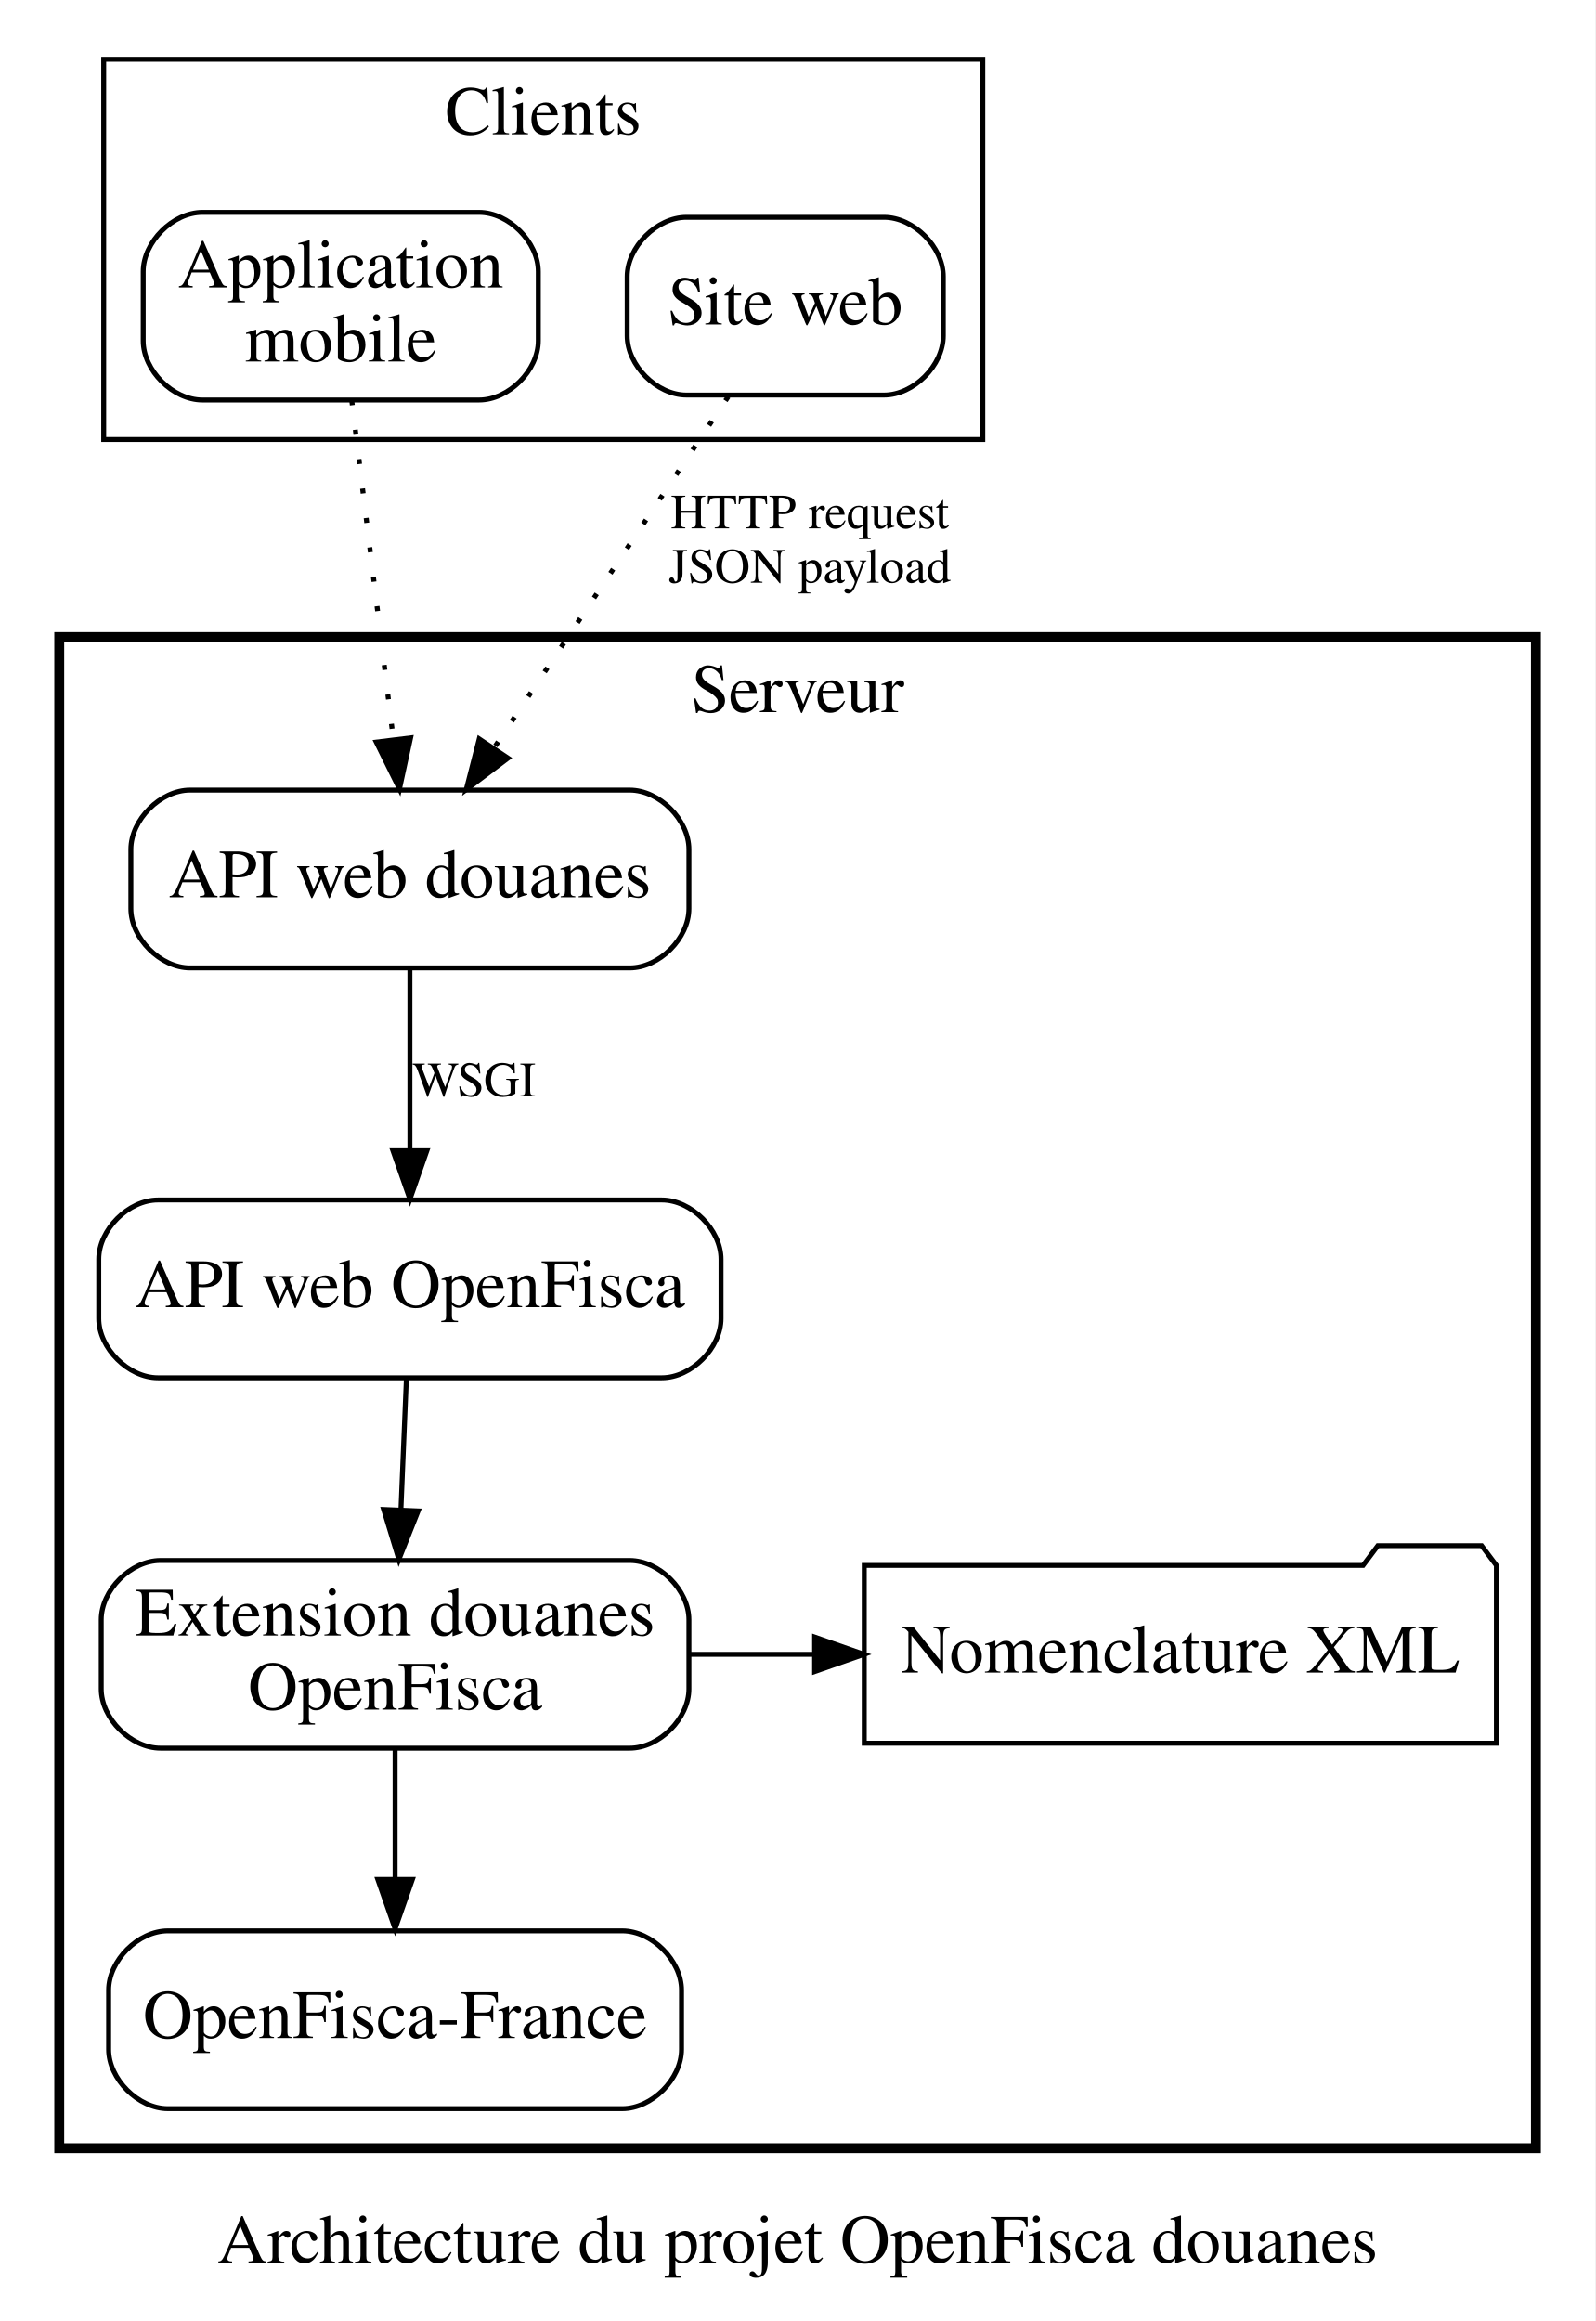
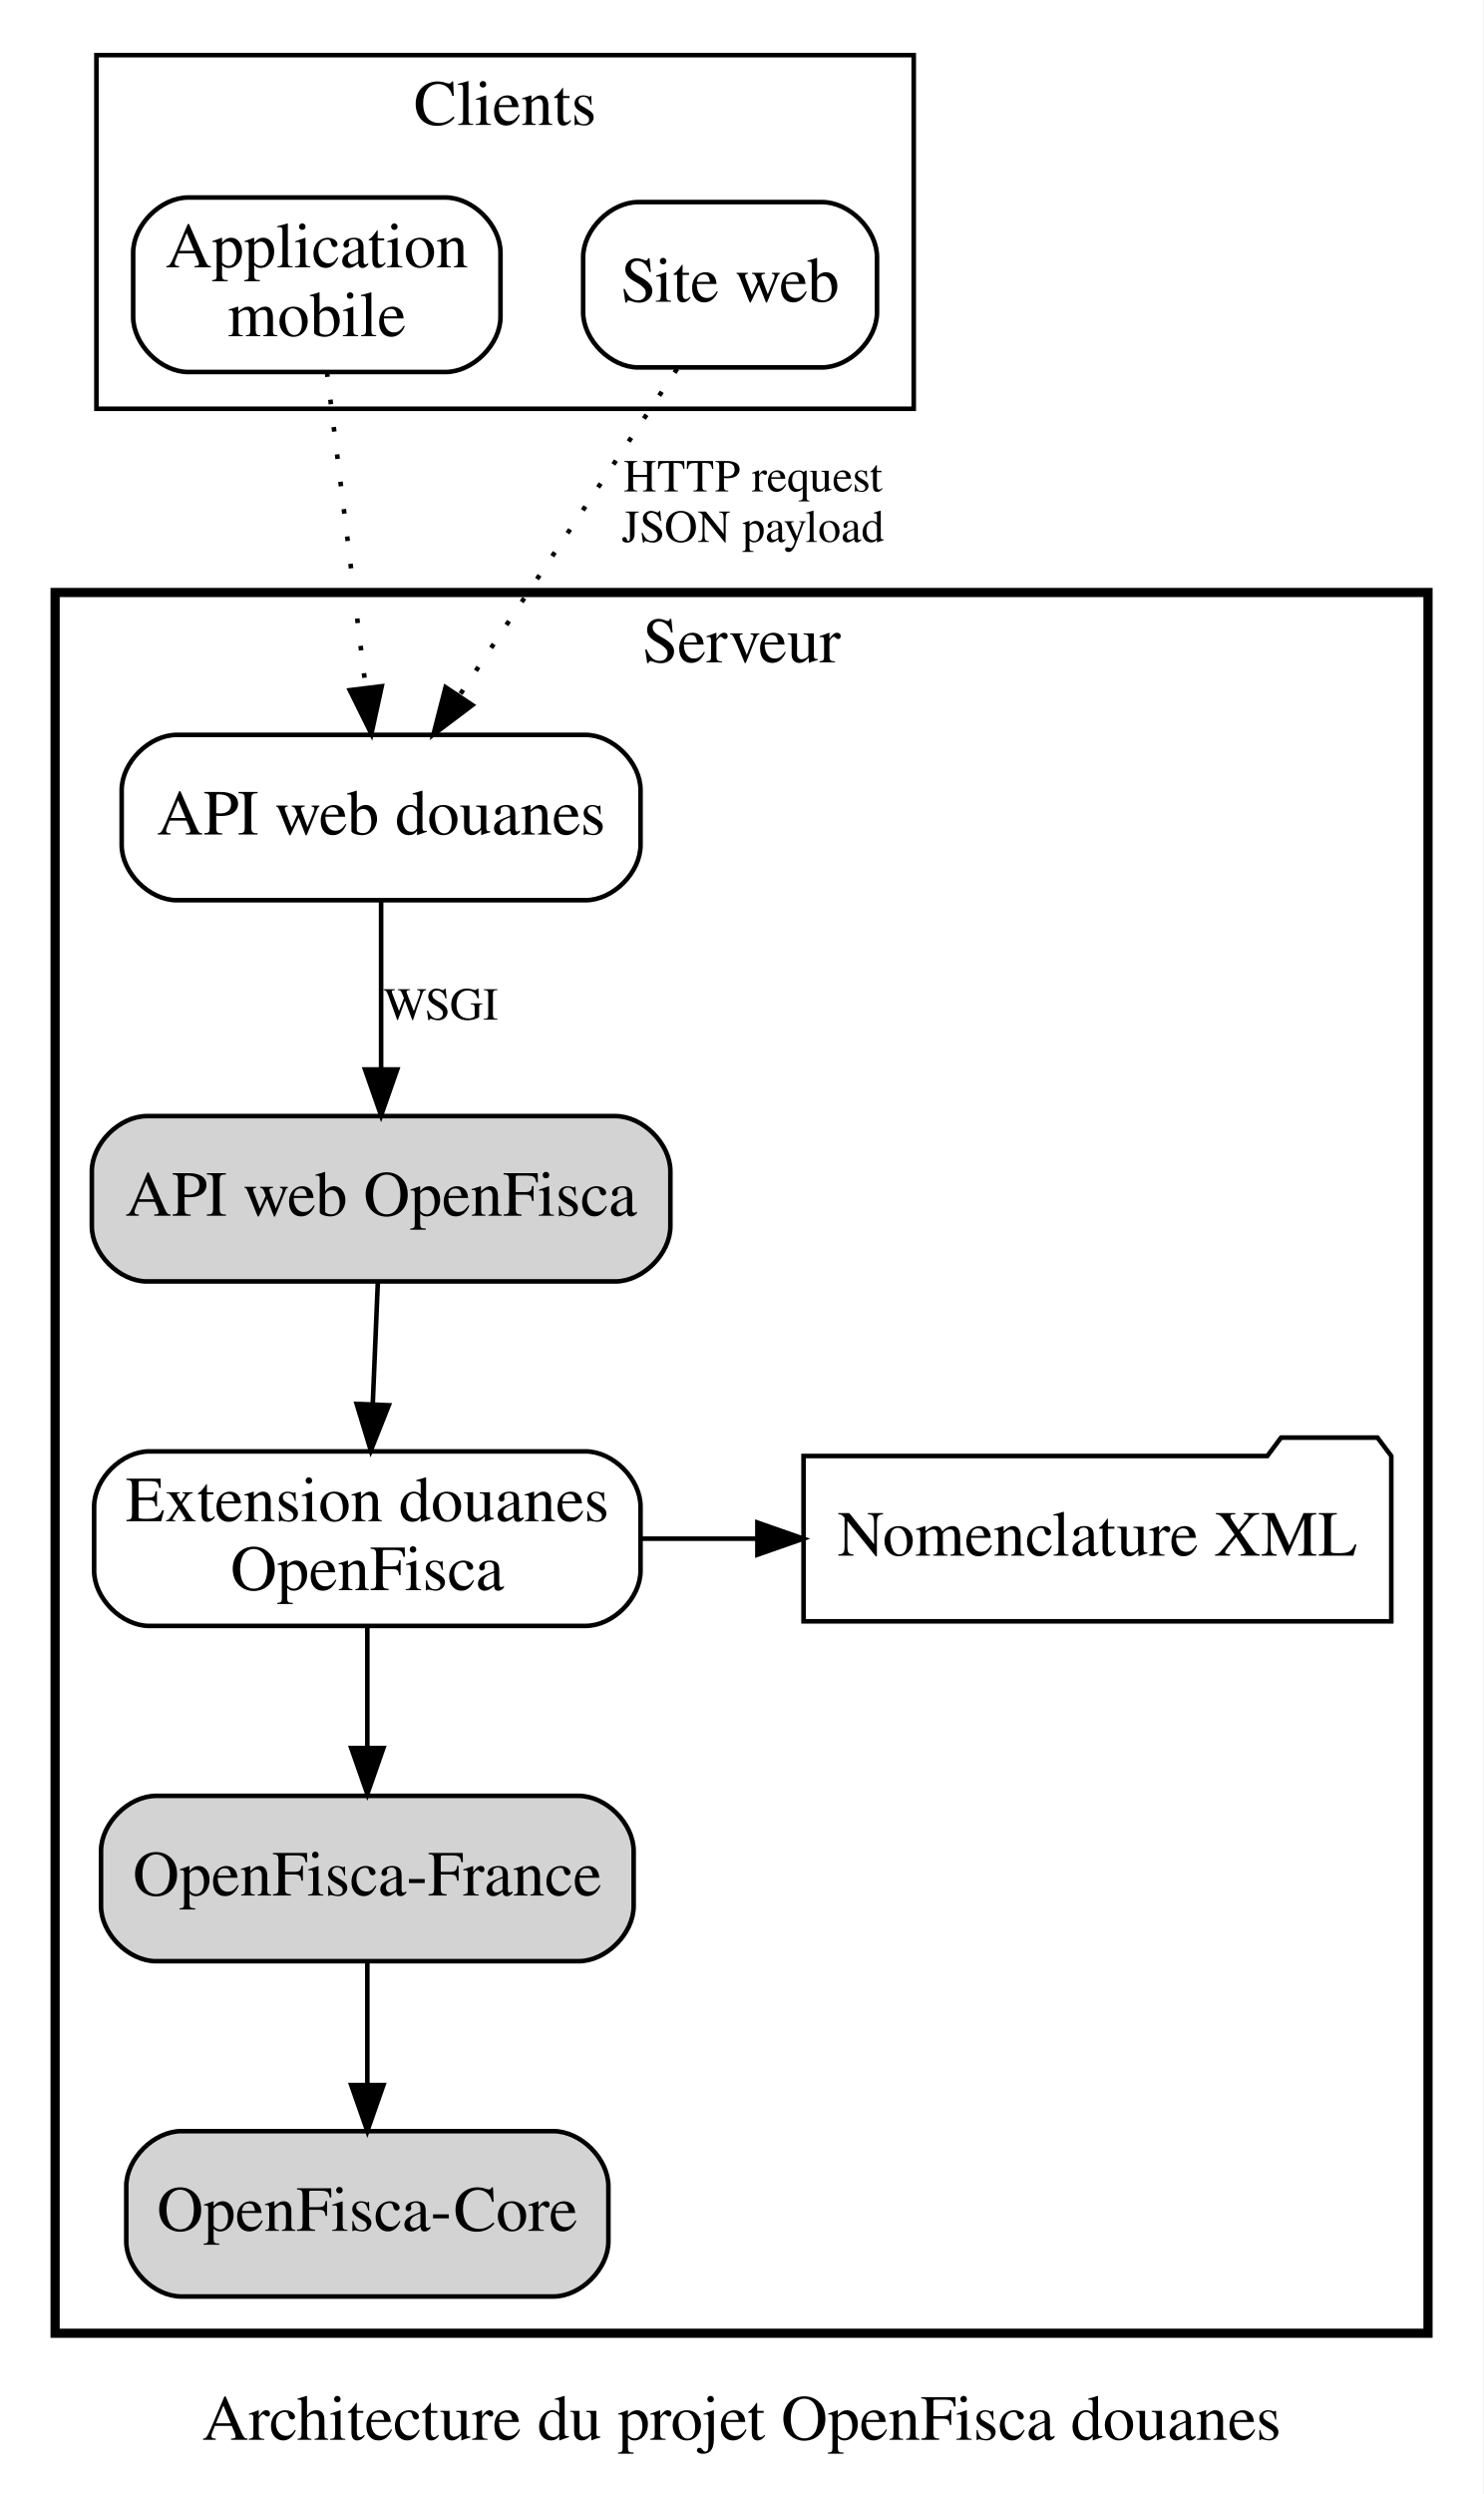
- <svg xmlns="http://www.w3.org/2000/svg" width="323pt" height="470pt" viewBox="0.00 0.00 323.00 470.00">
-   <g id="graph0" class="graph" transform="scale(1 1) rotate(0) translate(4 466)">
-     <polygon fill="white" stroke="none" points="-4,4 -4,-466 319,-466 319,4 -4,4" />
+ <svg xmlns="http://www.w3.org/2000/svg" width="323pt" height="543pt" viewBox="0.00 0.00 323.00 543.00">
+   <g id="graph0" class="graph" transform="scale(1 1) rotate(0) translate(4 539)">
+     <polygon fill="white" stroke="none" points="-4,4 -4,-539 319,-539 319,4 -4,4" />
    <text text-anchor="middle" x="157.5" y="-7.8" font-family="Times,serif" font-size="14.00">Architecture du projet OpenFisca douanes</text>
-     <g id="clust1" class="cluster">
-       <polygon fill="none" stroke="black" stroke-width="2" points="8,-31 8,-337 307,-337 307,-31 8,-31" />
-       <text text-anchor="middle" x="157.5" y="-321.8" font-family="Times,serif" font-size="14.00">Serveur</text>
+     <g id="clust2" class="cluster">
+       <polygon fill="none" stroke="black" stroke-width="2" points="8,-31 8,-410 307,-410 307,-31 8,-31" />
+       <text text-anchor="middle" x="157.5" y="-394.8" font-family="Times,serif" font-size="14.00">Serveur</text>
    </g>
-     <g id="clust4" class="cluster">
-       <polygon fill="none" stroke="black" points="17,-377 17,-454 195,-454 195,-377 17,-377" />
-       <text text-anchor="middle" x="106" y="-438.8" font-family="Times,serif" font-size="14.00">Clients</text>
+     <g id="clust5" class="cluster">
+       <polygon fill="none" stroke="black" points="17,-450 17,-527 195,-527 195,-450 17,-450" />
+       <text text-anchor="middle" x="106" y="-511.8" font-family="Times,serif" font-size="14.00">Clients</text>
    </g>
    <g id="node1" class="node">
-       <path fill="none" stroke="black" d="M123.5,-306C123.5,-306 34.5,-306 34.5,-306 28.5,-306 22.5,-300 22.5,-294 22.5,-294 22.5,-282 22.5,-282 22.5,-276 28.5,-270 34.5,-270 34.5,-270 123.5,-270 123.5,-270 129.5,-270 135.5,-276 135.5,-282 135.5,-282 135.5,-294 135.5,-294 135.5,-300 129.5,-306 123.5,-306" />
-       <text text-anchor="middle" x="79" y="-284.3" font-family="Times,serif" font-size="14.00">API web douanes</text>
+       <path fill="lightgray" stroke="black" d="M130,-296C130,-296 28,-296 28,-296 22,-296 16,-290 16,-284 16,-284 16,-272 16,-272 16,-266 22,-260 28,-260 28,-260 130,-260 130,-260 136,-260 142,-266 142,-272 142,-272 142,-284 142,-284 142,-290 136,-296 130,-296" />
+       <text text-anchor="middle" x="79" y="-274.3" font-family="Times,serif" font-size="14.00">API web OpenFisca</text>
+     </g>
+     <g id="node7" class="node">
+       <path fill="none" stroke="black" d="M123.5,-223C123.5,-223 28.5,-223 28.5,-223 22.5,-223 16.5,-217 16.5,-211 16.5,-211 16.5,-197 16.5,-197 16.5,-191 22.5,-185 28.5,-185 28.5,-185 123.5,-185 123.5,-185 129.5,-185 135.5,-191 135.5,-197 135.5,-197 135.5,-211 135.5,-211 135.5,-217 129.5,-223 123.5,-223" />
+       <text text-anchor="middle" x="76" y="-207.8" font-family="Times,serif" font-size="14.00">Extension douanes</text>
+       <text text-anchor="middle" x="76" y="-192.8" font-family="Times,serif" font-size="14.00">OpenFisca</text>
+     </g>
+     <g id="edge4" class="edge">
+       <path fill="none" stroke="black" d="M78.289,-259.937C77.958,-251.987 77.555,-242.313 77.18,-233.313" />
+       <polygon fill="black" stroke="black" points="80.672,-233.045 76.758,-223.199 73.678,-233.336 80.672,-233.045" />
+     </g>
+     <g id="node2" class="node">
+       <path fill="lightgray" stroke="black" d="M122,-148C122,-148 30,-148 30,-148 24,-148 18,-142 18,-136 18,-136 18,-124 18,-124 18,-118 24,-112 30,-112 30,-112 122,-112 122,-112 128,-112 134,-118 134,-124 134,-124 134,-136 134,-136 134,-142 128,-148 122,-148" />
+       <text text-anchor="middle" x="76" y="-126.3" font-family="Times,serif" font-size="14.00">OpenFisca-France</text>
+     </g>
+     <g id="node3" class="node">
+       <path fill="lightgray" stroke="black" d="M116.5,-75C116.5,-75 35.5,-75 35.5,-75 29.5,-75 23.5,-69 23.5,-63 23.5,-63 23.5,-51 23.5,-51 23.5,-45 29.5,-39 35.5,-39 35.5,-39 116.5,-39 116.5,-39 122.5,-39 128.5,-45 128.5,-51 128.5,-51 128.5,-63 128.5,-63 128.5,-69 122.5,-75 116.5,-75" />
+       <text text-anchor="middle" x="76" y="-53.3" font-family="Times,serif" font-size="14.00">OpenFisca-Core</text>
+     </g>
+     <g id="edge5" class="edge">
+       <path fill="none" stroke="black" d="M76,-111.813C76,-103.789 76,-94.047 76,-85.069" />
+       <polygon fill="black" stroke="black" points="79.5,-85.029 76,-75.029 72.5,-85.029 79.5,-85.029" />
+     </g>
+     <g id="node4" class="node">
+       <path fill="none" stroke="black" d="M123.5,-379C123.5,-379 34.5,-379 34.5,-379 28.5,-379 22.5,-373 22.5,-367 22.5,-367 22.5,-355 22.5,-355 22.5,-349 28.5,-343 34.5,-343 34.5,-343 123.5,-343 123.5,-343 129.5,-343 135.5,-349 135.5,-355 135.5,-355 135.5,-367 135.5,-367 135.5,-373 129.5,-379 123.5,-379" />
+       <text text-anchor="middle" x="79" y="-357.3" font-family="Times,serif" font-size="14.00">API web douanes</text>
+     </g>
+     <g id="edge3" class="edge">
+       <path fill="none" stroke="black" d="M79,-342.822C79,-332.19 79,-318.306 79,-306.204" />
+       <polygon fill="black" stroke="black" points="82.5,-306.153 79,-296.153 75.5,-306.153 82.5,-306.153" />
+       <text text-anchor="middle" x="92" y="-317" font-family="Times,serif" font-size="10.00">WSGI</text>
+     </g>
+     <g id="node5" class="node">
+       <path fill="none" stroke="black" d="M93,-496C93,-496 37,-496 37,-496 31,-496 25,-490 25,-484 25,-484 25,-470 25,-470 25,-464 31,-458 37,-458 37,-458 93,-458 93,-458 99,-458 105,-464 105,-470 105,-470 105,-484 105,-484 105,-490 99,-496 93,-496" />
+       <text text-anchor="middle" x="65" y="-480.8" font-family="Times,serif" font-size="14.00">Application</text>
+       <text text-anchor="middle" x="65" y="-465.8" font-family="Times,serif" font-size="14.00">mobile</text>
+     </g>
+     <g id="edge6" class="edge">
+       <path fill="none" stroke="black" stroke-dasharray="1,5" d="M67.218,-457.936C69.487,-439.46 73.04,-410.53 75.651,-389.266" />
+       <polygon fill="black" stroke="black" points="79.139,-389.585 76.884,-379.233 72.191,-388.732 79.139,-389.585" />
    </g>
    <g id="node6" class="node">
-       <path fill="none" stroke="black" d="M130,-223C130,-223 28,-223 28,-223 22,-223 16,-217 16,-211 16,-211 16,-199 16,-199 16,-193 22,-187 28,-187 28,-187 130,-187 130,-187 136,-187 142,-193 142,-199 142,-199 142,-211 142,-211 142,-217 136,-223 130,-223" />
-       <text text-anchor="middle" x="79" y="-201.3" font-family="Times,serif" font-size="14.00">API web OpenFisca</text>
-     </g>
-     <g id="edge3" class="edge">
-       <path fill="none" stroke="black" d="M79,-269.822C79,-259.19 79,-245.306 79,-233.204" />
-       <polygon fill="black" stroke="black" points="82.5,-233.153 79,-223.153 75.5,-233.153 82.5,-233.153" />
-       <text text-anchor="middle" x="92" y="-244" font-family="Times,serif" font-size="10.00">WSGI</text>
-     </g>
-     <g id="node2" class="node">
-       <path fill="none" stroke="black" d="M93,-423C93,-423 37,-423 37,-423 31,-423 25,-417 25,-411 25,-411 25,-397 25,-397 25,-391 31,-385 37,-385 37,-385 93,-385 93,-385 99,-385 105,-391 105,-397 105,-397 105,-411 105,-411 105,-417 99,-423 93,-423" />
-       <text text-anchor="middle" x="65" y="-407.8" font-family="Times,serif" font-size="14.00">Application</text>
-       <text text-anchor="middle" x="65" y="-392.8" font-family="Times,serif" font-size="14.00">mobile</text>
-     </g>
-     <g id="edge5" class="edge">
-       <path fill="none" stroke="black" stroke-dasharray="1,5" d="M67.218,-384.936C69.487,-366.46 73.04,-337.53 75.651,-316.266" />
-       <polygon fill="black" stroke="black" points="79.139,-316.585 76.884,-306.233 72.191,-315.732 79.139,-316.585" />
-     </g>
-     <g id="node3" class="node">
-       <polygon fill="none" stroke="black" points="299,-149 296,-153 275,-153 272,-149 171,-149 171,-113 299,-113 299,-149" />
-       <text text-anchor="middle" x="235" y="-127.3" font-family="Times,serif" font-size="14.00">Nomenclature XML</text>
-     </g>
-     <g id="node4" class="node">
-       <path fill="none" stroke="black" d="M123.5,-150C123.5,-150 28.5,-150 28.5,-150 22.5,-150 16.5,-144 16.5,-138 16.5,-138 16.5,-124 16.5,-124 16.5,-118 22.5,-112 28.5,-112 28.5,-112 123.5,-112 123.5,-112 129.5,-112 135.5,-118 135.5,-124 135.5,-124 135.5,-138 135.5,-138 135.5,-144 129.5,-150 123.5,-150" />
-       <text text-anchor="middle" x="76" y="-134.8" font-family="Times,serif" font-size="14.00">Extension douanes</text>
-       <text text-anchor="middle" x="76" y="-119.8" font-family="Times,serif" font-size="14.00">OpenFisca</text>
+       <polygon fill="none" stroke="black" points="299,-222 296,-226 275,-226 272,-222 171,-222 171,-186 299,-186 299,-222" />
+       <text text-anchor="middle" x="235" y="-200.3" font-family="Times,serif" font-size="14.00">Nomenclature XML</text>
    </g>
    <g id="edge1" class="edge">
-       <path fill="none" stroke="black" d="M135.625,-131C143.996,-131 152.367,-131 160.739,-131" />
-       <polygon fill="black" stroke="black" points="160.95,-134.5 170.95,-131 160.95,-127.5 160.95,-134.5" />
-     </g>
-     <g id="node5" class="node">
-       <path fill="none" stroke="black" d="M122,-75C122,-75 30,-75 30,-75 24,-75 18,-69 18,-63 18,-63 18,-51 18,-51 18,-45 24,-39 30,-39 30,-39 122,-39 122,-39 128,-39 134,-45 134,-51 134,-51 134,-63 134,-63 134,-69 128,-75 122,-75" />
-       <text text-anchor="middle" x="76" y="-53.3" font-family="Times,serif" font-size="14.00">OpenFisca-France</text>
+       <path fill="none" stroke="black" d="M76,-184.831C76,-176.894 76,-167.409 76,-158.628" />
+       <polygon fill="black" stroke="black" points="79.5,-158.418 76,-148.418 72.5,-158.418 79.5,-158.418" />
    </g>
    <g id="edge2" class="edge">
-       <path fill="none" stroke="black" d="M76,-111.831C76,-103.894 76,-94.409 76,-85.629" />
-       <polygon fill="black" stroke="black" points="79.5,-85.418 76,-75.418 72.5,-85.418 79.5,-85.418" />
+       <path fill="none" stroke="black" d="M135.625,-204C143.996,-204 152.367,-204 160.739,-204" />
+       <polygon fill="black" stroke="black" points="160.95,-207.5 170.95,-204 160.95,-200.5 160.95,-207.5" />
    </g>
-     <g id="edge4" class="edge">
-       <path fill="none" stroke="black" d="M78.289,-186.937C77.958,-178.987 77.555,-169.313 77.18,-160.313" />
-       <polygon fill="black" stroke="black" points="80.672,-160.045 76.758,-150.199 73.678,-160.336 80.672,-160.045" />
+     <g id="node8" class="node">
+       <path fill="none" stroke="black" d="M175,-495C175,-495 135,-495 135,-495 129,-495 123,-489 123,-483 123,-483 123,-471 123,-471 123,-465 129,-459 135,-459 135,-459 175,-459 175,-459 181,-459 187,-465 187,-471 187,-471 187,-483 187,-483 187,-489 181,-495 175,-495" />
+       <text text-anchor="middle" x="155" y="-473.3" font-family="Times,serif" font-size="14.00">Site web</text>
    </g>
-     <g id="node7" class="node">
-       <path fill="none" stroke="black" d="M175,-422C175,-422 135,-422 135,-422 129,-422 123,-416 123,-410 123,-410 123,-398 123,-398 123,-392 129,-386 135,-386 135,-386 175,-386 175,-386 181,-386 187,-392 187,-398 187,-398 187,-410 187,-410 187,-416 181,-422 175,-422" />
-       <text text-anchor="middle" x="155" y="-400.3" font-family="Times,serif" font-size="14.00">Site web</text>
-     </g>
-     <g id="edge6" class="edge">
-       <path fill="none" stroke="black" stroke-dasharray="1,5" d="M143.457,-385.686C130.829,-366.744 110.463,-336.195 96.006,-314.509" />
-       <polygon fill="black" stroke="black" points="98.862,-312.483 90.402,-306.104 93.037,-316.366 98.862,-312.483" />
-       <text text-anchor="middle" x="160" y="-359" font-family="Times,serif" font-size="10.00">HTTP request</text>
-       <text text-anchor="middle" x="160" y="-348" font-family="Times,serif" font-size="10.00">JSON payload</text>
+     <g id="edge7" class="edge">
+       <path fill="none" stroke="black" stroke-dasharray="1,5" d="M143.457,-458.686C130.829,-439.744 110.463,-409.195 96.006,-387.509" />
+       <polygon fill="black" stroke="black" points="98.862,-385.483 90.402,-379.104 93.037,-389.366 98.862,-385.483" />
+       <text text-anchor="middle" x="160" y="-432" font-family="Times,serif" font-size="10.00">HTTP request</text>
+       <text text-anchor="middle" x="160" y="-421" font-family="Times,serif" font-size="10.00">JSON payload</text>
    </g>
  </g>
</svg>
